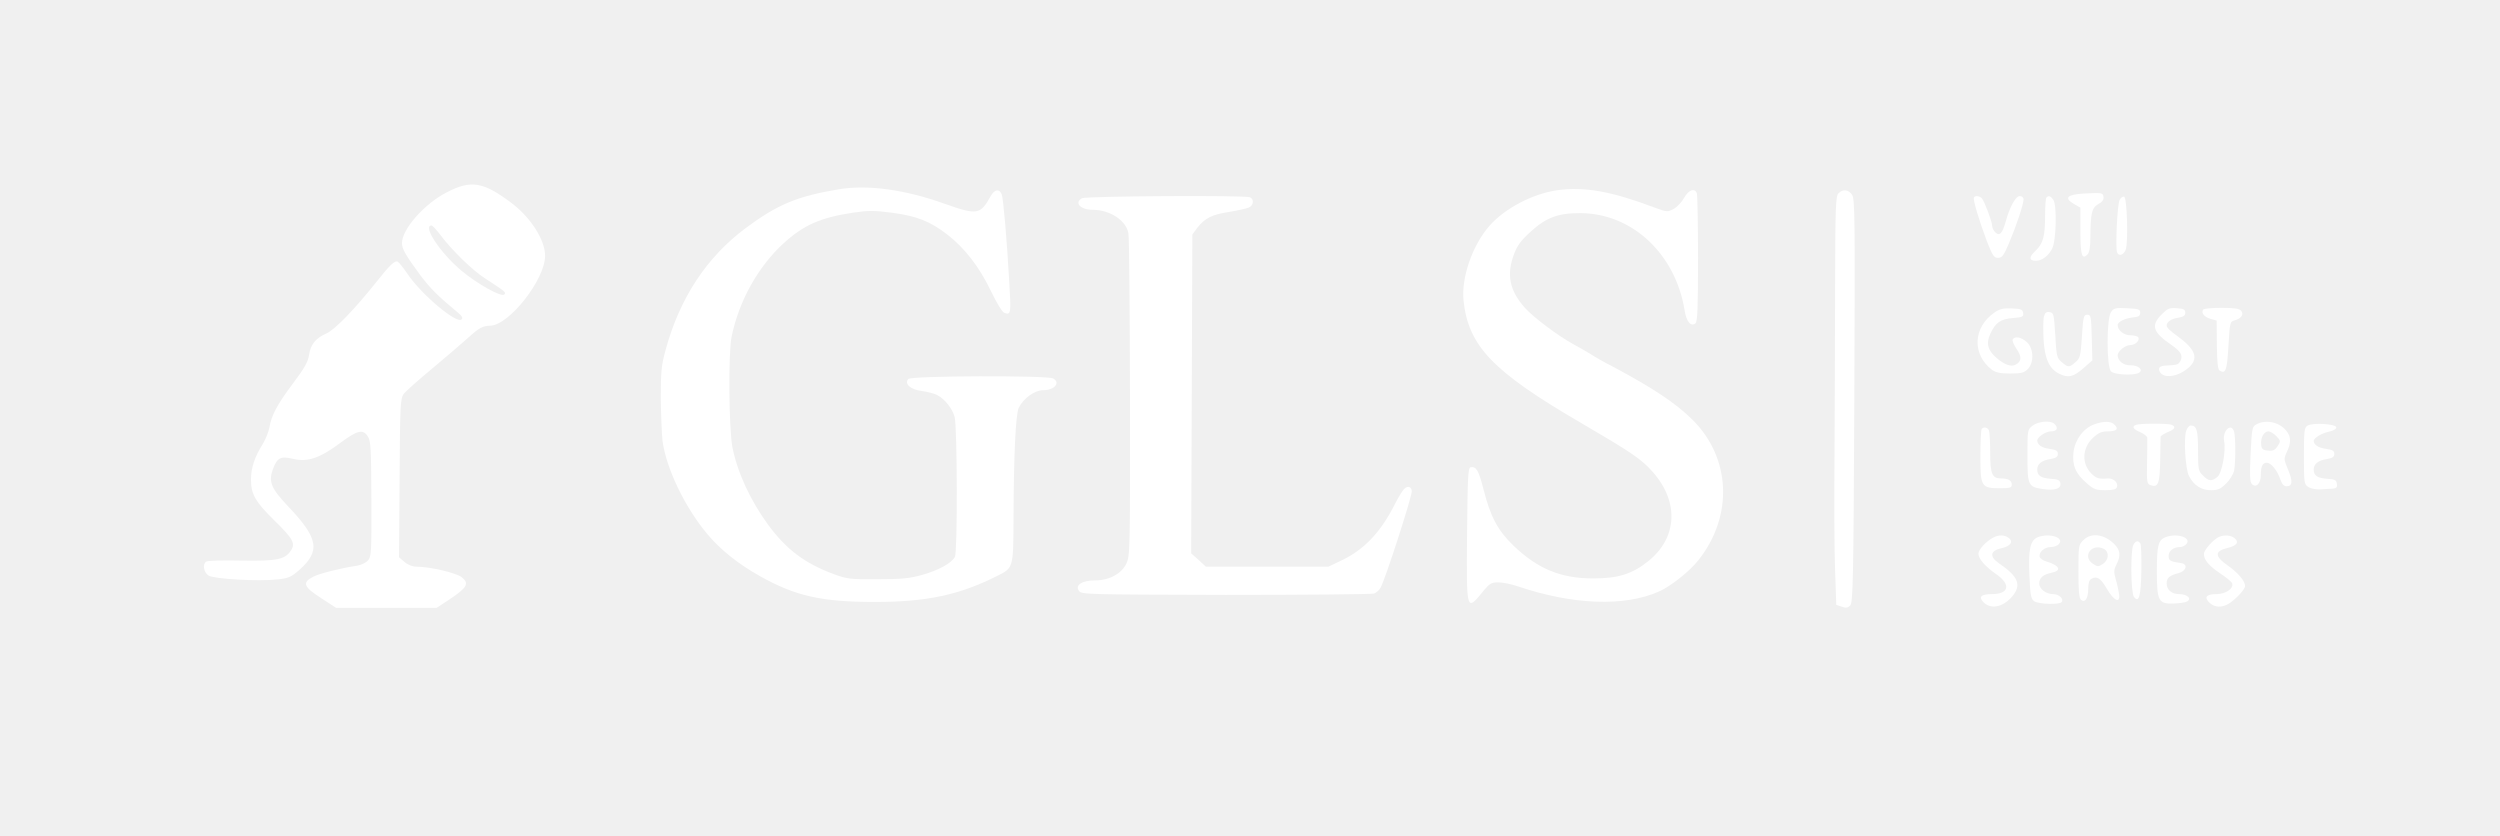
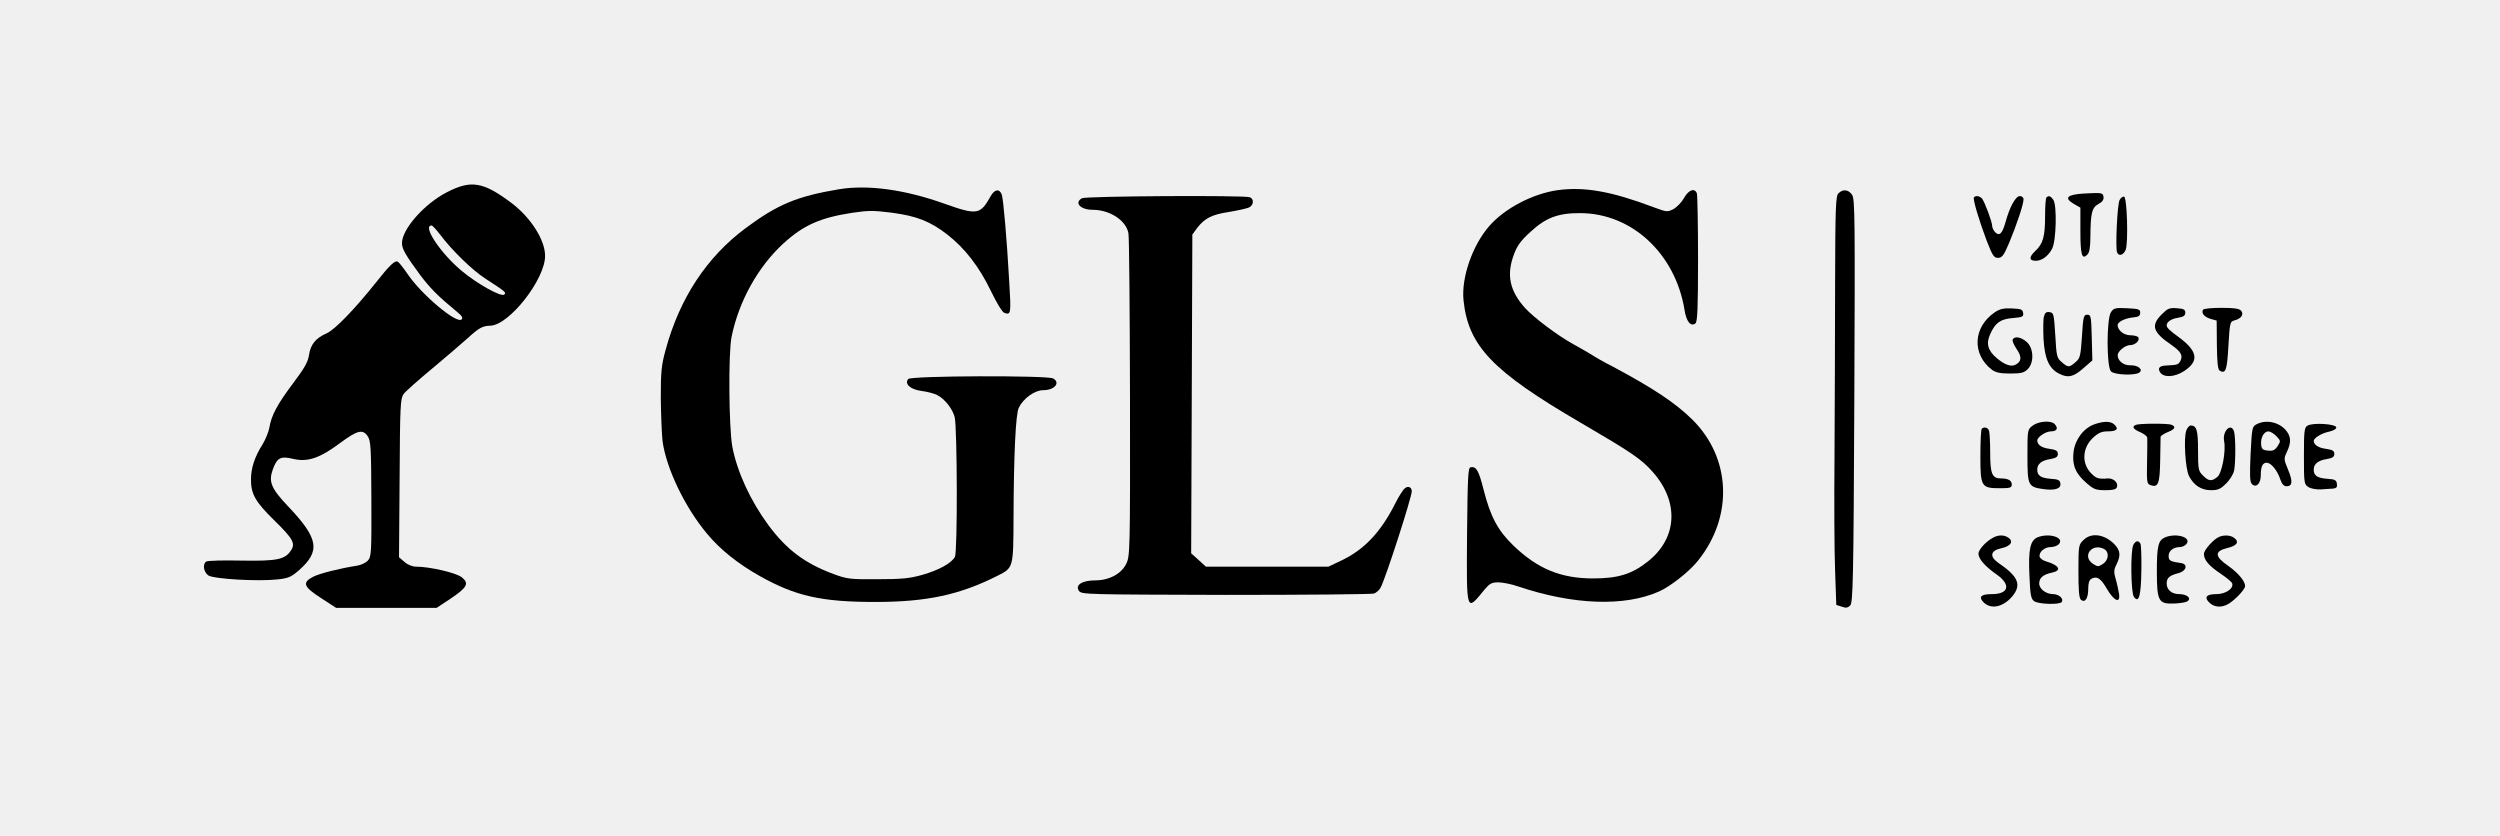
<svg xmlns="http://www.w3.org/2000/svg" version="1.0" width="1275pt" height="426pt" viewBox="0 0 1275 426" preserveAspectRatio="xMidYMid meet">
-   <g transform="translate(0,426) scale(0.1,-0.1)" fill="#ffffff" stroke="none">
+   <g transform="translate(0,426) scale(0.1,-0.1)" fill="#000000" stroke="none">
    <path d="M2280 3280 c-116 -59 -230 -189 -230 -260 0 -29 18 -61 94 -164 50 -66 88 -105 191 -190 21 -17 27 -28 19 -35 -24 -25 -204 126 -275 231 -21 31 -44 60 -50 63 -14 9 -41 -16 -111 -105 -110 -138 -210 -241 -252 -260 -56 -24 -82 -57 -90 -110 -5 -36 -23 -67 -80 -143 -81 -108 -112 -165 -122 -227 -4 -22 -19 -59 -33 -83 -42 -66 -61 -123 -61 -183 0 -74 22 -113 120 -209 94 -92 108 -117 84 -152 -30 -47 -72 -55 -253 -52 -92 2 -172 0 -179 -5 -20 -12 -14 -54 11 -71 28 -18 252 -31 353 -20 55 6 69 12 109 47 111 98 100 162 -57 327 -85 90 -99 124 -77 186 22 61 40 70 103 55 74 -18 137 3 241 81 88 65 116 72 141 33 15 -22 17 -61 18 -319 1 -274 0 -294 -18 -314 -10 -11 -35 -23 -55 -26 -85 -13 -189 -39 -223 -56 -58 -30 -51 -51 39 -109 l77 -50 256 0 257 0 71 47 c85 57 96 78 57 109 -29 23 -164 54 -232 54 -19 0 -43 9 -60 24 l-28 24 3 404 c2 368 4 405 20 428 10 14 77 73 148 132 71 59 152 129 181 155 56 51 74 61 114 62 96 3 279 236 279 356 0 81 -73 196 -173 271 -143 107 -205 117 -327 54z m-35 -217 c61 -81 164 -181 229 -223 103 -67 109 -71 98 -82 -15 -15 -139 55 -218 121 -109 91 -201 231 -153 231 5 0 24 -21 44 -47z" />
    <path d="M4280 3295 c-215 -36 -314 -77 -478 -199 -197 -147 -335 -355 -407 -619 -22 -80 -25 -112 -25 -247 1 -85 5 -184 9 -220 19 -138 112 -334 226 -471 66 -80 159 -155 272 -218 180 -101 313 -131 585 -131 265 0 432 36 626 134 80 40 80 40 81 291 1 326 11 536 27 566 24 48 81 89 124 89 58 0 90 38 51 60 -31 16 -726 14 -739 -3 -21 -25 12 -54 69 -61 29 -4 64 -13 79 -21 39 -20 78 -70 89 -113 13 -56 15 -686 1 -712 -17 -32 -82 -68 -167 -92 -64 -18 -105 -22 -228 -22 -139 -1 -155 1 -223 26 -148 55 -241 125 -334 251 -91 124 -158 269 -183 398 -18 97 -21 478 -4 561 37 182 135 358 265 477 102 93 188 131 352 156 81 12 108 12 202 0 125 -17 193 -43 281 -111 88 -68 163 -164 222 -287 31 -64 59 -110 70 -113 33 -11 34 -4 24 161 -12 215 -30 421 -38 443 -12 31 -37 27 -57 -9 -52 -94 -69 -97 -232 -39 -203 73 -392 99 -540 75z" />
    <path d="M7943 3290 c-126 -18 -268 -92 -347 -182 -87 -99 -144 -265 -132 -380 24 -232 148 -362 596 -623 260 -152 311 -186 369 -252 135 -152 126 -336 -23 -455 -82 -66 -154 -88 -281 -88 -165 0 -283 49 -406 167 -80 77 -118 148 -153 287 -25 98 -37 118 -66 113 -13 -2 -15 -49 -18 -338 -3 -409 -5 -401 89 -286 26 31 37 37 70 37 22 0 68 -9 102 -21 279 -94 541 -104 717 -26 58 25 157 103 201 159 180 226 167 523 -30 718 -86 85 -201 161 -407 271 -40 20 -89 48 -110 62 -22 13 -61 36 -89 51 -82 45 -205 138 -248 186 -79 89 -95 170 -55 275 16 43 36 70 85 114 77 71 141 95 253 94 263 -1 484 -207 531 -493 9 -60 32 -88 56 -69 10 9 13 77 13 329 0 175 -3 325 -6 334 -11 29 -42 18 -65 -23 -12 -22 -36 -47 -54 -57 -31 -16 -34 -16 -101 9 -215 81 -353 106 -491 87z" />
    <path d="M9376 3274 c-14 -14 -16 -71 -17 -467 0 -249 -2 -639 -3 -867 -2 -228 -1 -494 3 -590 l6 -175 28 -9 c21 -8 31 -6 43 6 14 14 17 121 21 1042 4 931 3 1029 -11 1052 -19 28 -47 31 -70 8z" />
    <path d="M10628 3273 c-85 -5 -103 -22 -53 -52 l35 -20 0 -120 c0 -122 8 -148 36 -119 10 10 15 38 15 89 1 122 7 149 40 168 20 10 29 23 27 36 -3 22 -6 23 -100 18z" />
    <path d="M5518 3249 c-41 -23 -8 -59 55 -59 88 0 171 -55 182 -120 4 -21 7 -400 8 -842 1 -777 0 -804 -19 -843 -25 -52 -88 -85 -159 -85 -66 0 -104 -24 -82 -54 13 -18 43 -18 748 -20 404 0 744 3 757 7 12 5 27 18 33 30 25 45 159 461 159 491 0 22 -19 30 -36 15 -9 -7 -31 -42 -49 -78 -73 -145 -158 -235 -275 -290 l-65 -31 -313 0 -312 0 -37 34 -38 34 3 813 3 813 25 34 c38 49 75 68 162 81 42 7 87 17 100 22 25 10 30 44 6 53 -28 11 -838 6 -856 -5z" />
    <path d="M10067 3253 c-6 -10 26 -117 66 -223 29 -74 36 -85 57 -85 20 0 29 11 56 75 38 90 74 198 74 223 0 10 -8 17 -19 17 -21 0 -51 -54 -72 -130 -17 -61 -31 -76 -53 -55 -9 9 -16 24 -16 33 0 21 -38 122 -52 140 -12 13 -34 16 -41 5z" />
    <path d="M10437 3253 c-4 -3 -7 -45 -7 -92 0 -107 -10 -144 -50 -181 -34 -32 -32 -50 3 -50 31 0 64 25 83 62 21 40 25 222 6 249 -14 20 -24 23 -35 12z" />
    <path d="M10810 3240 c-12 -22 -22 -243 -13 -267 9 -22 33 -14 44 13 14 38 7 266 -8 271 -6 2 -17 -5 -23 -17z" />
    <path d="M10173 2667 c-111 -76 -117 -214 -14 -293 20 -14 42 -19 93 -19 57 0 71 4 90 23 33 33 30 108 -7 139 -28 24 -60 30 -70 12 -4 -5 5 -27 19 -48 28 -40 27 -65 -5 -81 -22 -12 -55 -1 -96 34 -45 38 -55 74 -33 122 26 58 52 77 116 82 49 4 55 7 52 26 -3 18 -10 21 -58 23 -43 2 -62 -3 -87 -20z" />
    <path d="M10766 2668 c-23 -33 -23 -279 0 -302 17 -18 119 -22 143 -7 24 15 -4 39 -44 38 -35 -1 -64 22 -65 51 0 20 38 52 64 52 26 0 51 24 41 40 -3 5 -21 10 -39 10 -34 0 -66 25 -66 52 0 17 39 36 85 40 22 2 30 8 30 23 0 18 -8 20 -67 23 -59 3 -68 1 -82 -20z" />
    <path d="M11025 2657 c-57 -57 -46 -91 49 -156 49 -34 60 -54 46 -82 -11 -19 -15 -20 -69 -23 -37 -1 -48 -12 -35 -34 18 -29 74 -26 122 5 80 52 71 103 -31 177 -40 29 -57 45 -57 56 0 18 23 34 56 39 30 5 39 11 39 26 0 16 -8 21 -43 23 -38 3 -47 -1 -77 -31z" />
    <path d="M11236 2681 c-11 -17 5 -37 37 -47 l32 -9 1 -124 c1 -88 5 -126 14 -131 31 -19 38 1 45 126 7 119 8 124 31 130 34 9 49 30 34 49 -9 11 -34 15 -101 15 -48 0 -90 -4 -93 -9z" />
    <path d="M10424 2645 c-4 -15 -4 -67 -2 -115 6 -99 28 -149 78 -175 46 -24 74 -18 124 26 l47 41 -3 117 c-3 108 -4 116 -23 116 -18 0 -21 -9 -27 -110 -7 -101 -9 -112 -33 -132 -32 -28 -38 -28 -70 0 -25 21 -27 29 -33 137 -7 109 -8 115 -29 118 -17 3 -24 -3 -29 -23z" />
    <path d="M10366 2089 c-26 -20 -26 -22 -26 -153 0 -151 3 -159 78 -170 60 -9 94 1 90 28 -2 17 -11 22 -48 24 -52 4 -70 16 -70 47 0 29 22 47 68 54 28 5 37 11 37 26 0 16 -9 21 -43 26 -39 5 -61 20 -62 42 0 18 43 47 70 47 31 0 39 17 18 38 -19 19 -82 14 -112 -9z" />
    <path d="M10681 2096 c-55 -20 -98 -77 -106 -141 -8 -67 10 -111 68 -160 35 -31 48 -35 94 -35 39 0 55 4 59 15 9 22 -16 46 -45 45 -48 -4 -60 0 -85 25 -51 51 -47 131 9 183 27 25 44 32 74 32 46 0 58 12 35 34 -18 19 -55 19 -103 2z" />
    <path d="M11510 2097 c-24 -12 -25 -16 -32 -152 -5 -112 -4 -143 7 -154 21 -21 45 3 45 44 0 46 9 65 30 65 23 0 55 -40 70 -86 8 -23 18 -34 31 -34 31 0 33 25 8 85 -22 53 -22 56 -6 90 21 44 22 74 1 103 -33 47 -103 65 -154 39z m100 -62 c22 -23 22 -25 6 -50 -14 -21 -24 -26 -49 -23 -26 2 -33 8 -35 30 -4 35 14 68 37 68 9 0 28 -11 41 -25z" />
    <path d="M10893 2093 c-22 -8 -14 -22 22 -37 19 -8 35 -21 36 -28 1 -7 0 -63 -1 -125 -2 -106 -1 -111 20 -118 37 -12 45 9 47 128 1 62 2 116 2 120 1 4 17 15 36 23 38 15 44 28 19 38 -19 7 -163 7 -181 -1z" />
    <path d="M11768 2089 c-16 -9 -18 -28 -18 -154 0 -139 1 -145 23 -159 12 -8 40 -13 62 -12 22 2 50 3 63 4 18 2 23 7 20 25 -2 18 -10 23 -48 25 -52 4 -70 16 -70 47 0 29 22 47 68 54 28 5 37 11 37 26 0 16 -9 21 -43 26 -38 5 -61 20 -62 40 0 15 39 39 76 47 24 5 39 14 39 22 0 18 -120 26 -147 9z" />
    <path d="M11150 2064 c-14 -37 -5 -196 14 -232 25 -48 63 -72 112 -72 36 0 49 6 77 34 19 18 37 48 41 66 8 41 8 167 0 198 -14 49 -61 5 -51 -48 10 -50 -11 -163 -34 -182 -29 -24 -45 -23 -74 7 -23 22 -25 31 -25 128 0 102 -7 127 -37 127 -8 0 -18 -12 -23 -26z" />
    <path d="M10107 2073 c-4 -3 -7 -66 -7 -139 0 -157 4 -164 102 -164 50 0 58 3 58 19 0 21 -19 31 -55 31 -45 0 -55 23 -55 130 0 54 -3 105 -6 114 -6 16 -26 21 -37 9z" />
    <path d="M10165 1518 c-38 -20 -75 -62 -75 -82 1 -27 33 -64 93 -106 74 -52 62 -100 -24 -100 -52 0 -68 -12 -48 -36 37 -45 103 -33 152 25 48 58 31 101 -71 170 -47 33 -41 63 15 75 47 10 63 34 37 53 -22 16 -52 16 -79 1z" />
    <path d="M10392 1520 c-38 -16 -48 -62 -42 -193 4 -102 8 -121 24 -133 23 -16 132 -19 141 -4 11 17 -15 40 -44 40 -36 0 -71 26 -71 54 0 29 20 46 63 55 54 11 41 37 -28 58 -16 4 -31 16 -33 24 -4 24 25 49 57 49 16 0 35 7 42 16 28 33 -50 57 -109 34z" />
    <path d="M10625 1505 c-24 -23 -25 -29 -25 -158 0 -99 3 -137 13 -146 21 -17 37 7 37 56 0 29 5 45 16 51 28 16 48 3 79 -51 37 -63 70 -77 62 -25 -3 18 -10 52 -17 75 -10 35 -10 47 4 74 23 46 20 72 -11 104 -52 52 -119 60 -158 20z m106 -45 c27 -15 24 -56 -6 -76 -23 -15 -27 -15 -50 0 -59 38 -7 109 56 76z" />
    <path d="M11043 1520 c-36 -15 -43 -43 -43 -174 0 -151 8 -167 87 -164 27 1 56 5 66 10 27 14 3 38 -39 38 -38 0 -64 22 -64 54 0 29 14 41 60 53 40 10 50 45 15 51 -58 8 -65 13 -65 37 0 26 25 45 58 45 11 0 26 7 33 16 27 33 -50 57 -108 34z" />
    <path d="M11320 1523 c-28 -10 -80 -67 -80 -88 0 -31 25 -60 84 -100 30 -20 57 -42 60 -50 9 -26 -33 -55 -80 -55 -47 0 -62 -13 -43 -36 23 -28 57 -35 92 -20 33 13 97 78 97 97 0 25 -35 67 -86 103 -70 48 -71 75 -5 91 50 12 63 31 35 52 -18 13 -47 16 -74 6z" />
    <path d="M10880 1481 c-15 -29 -13 -243 3 -265 25 -34 36 3 38 135 1 69 -1 131 -5 137 -11 17 -24 15 -36 -7z" />
  </g>
</svg>
